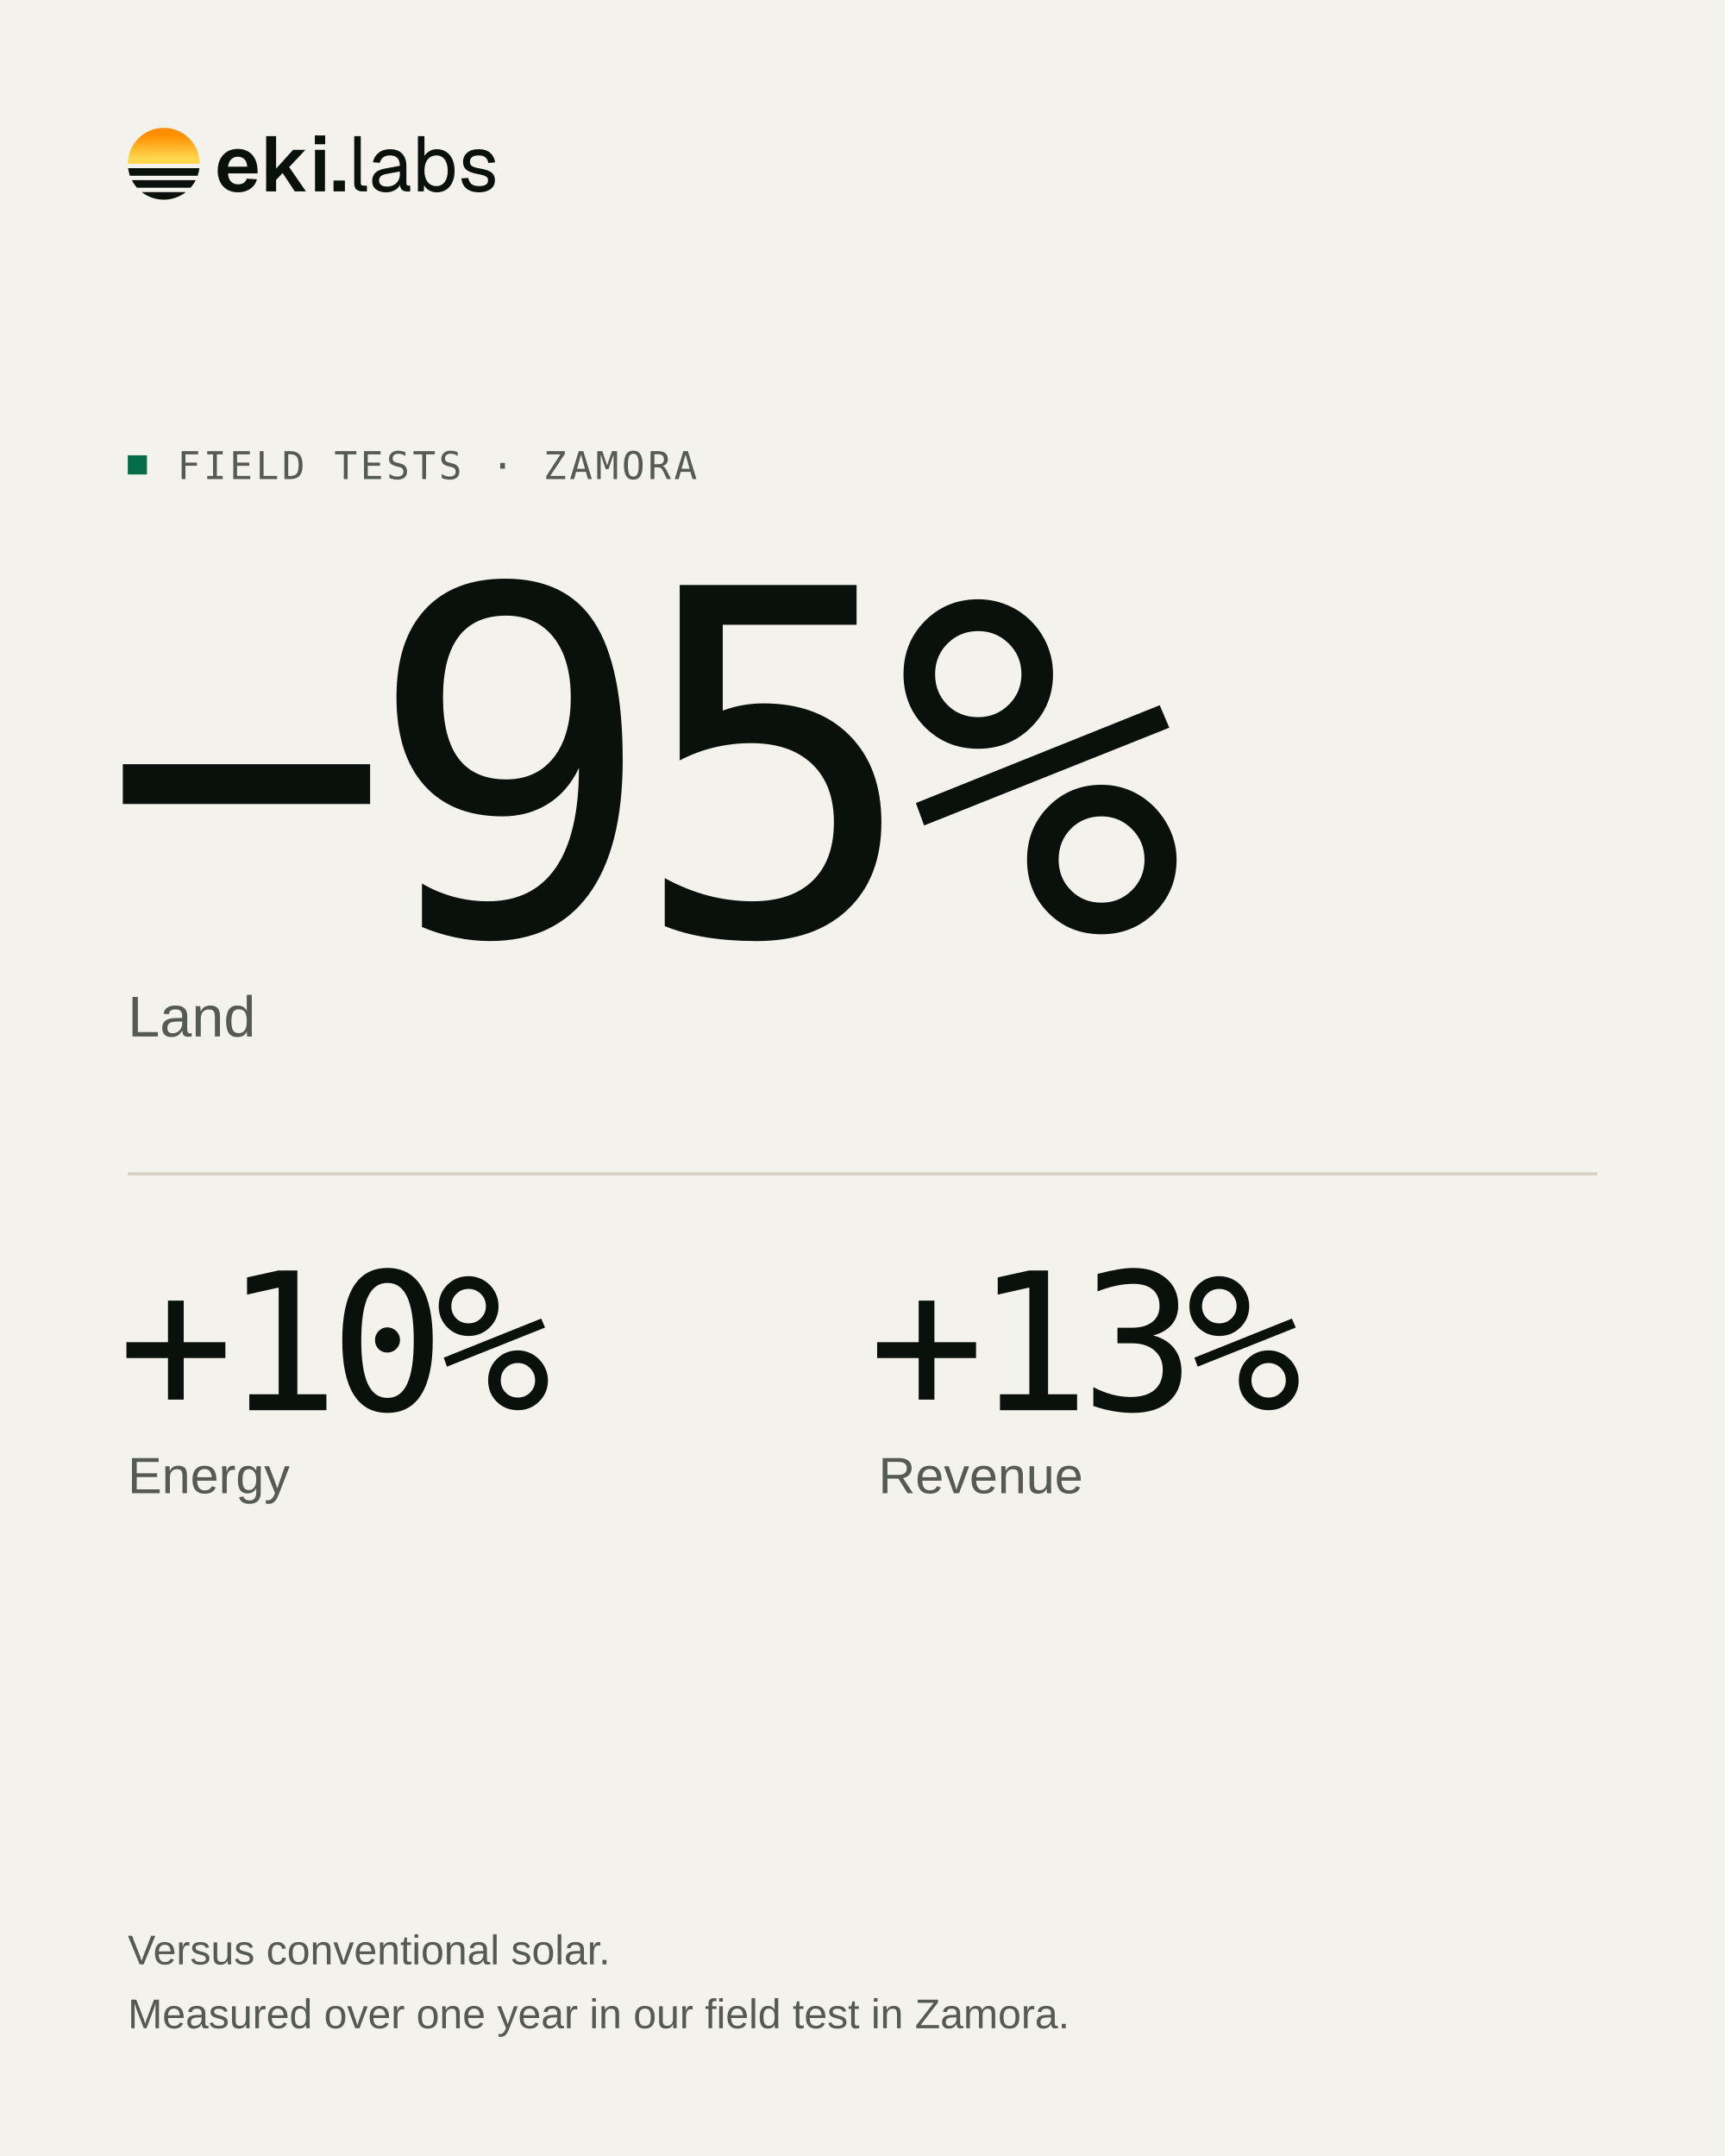
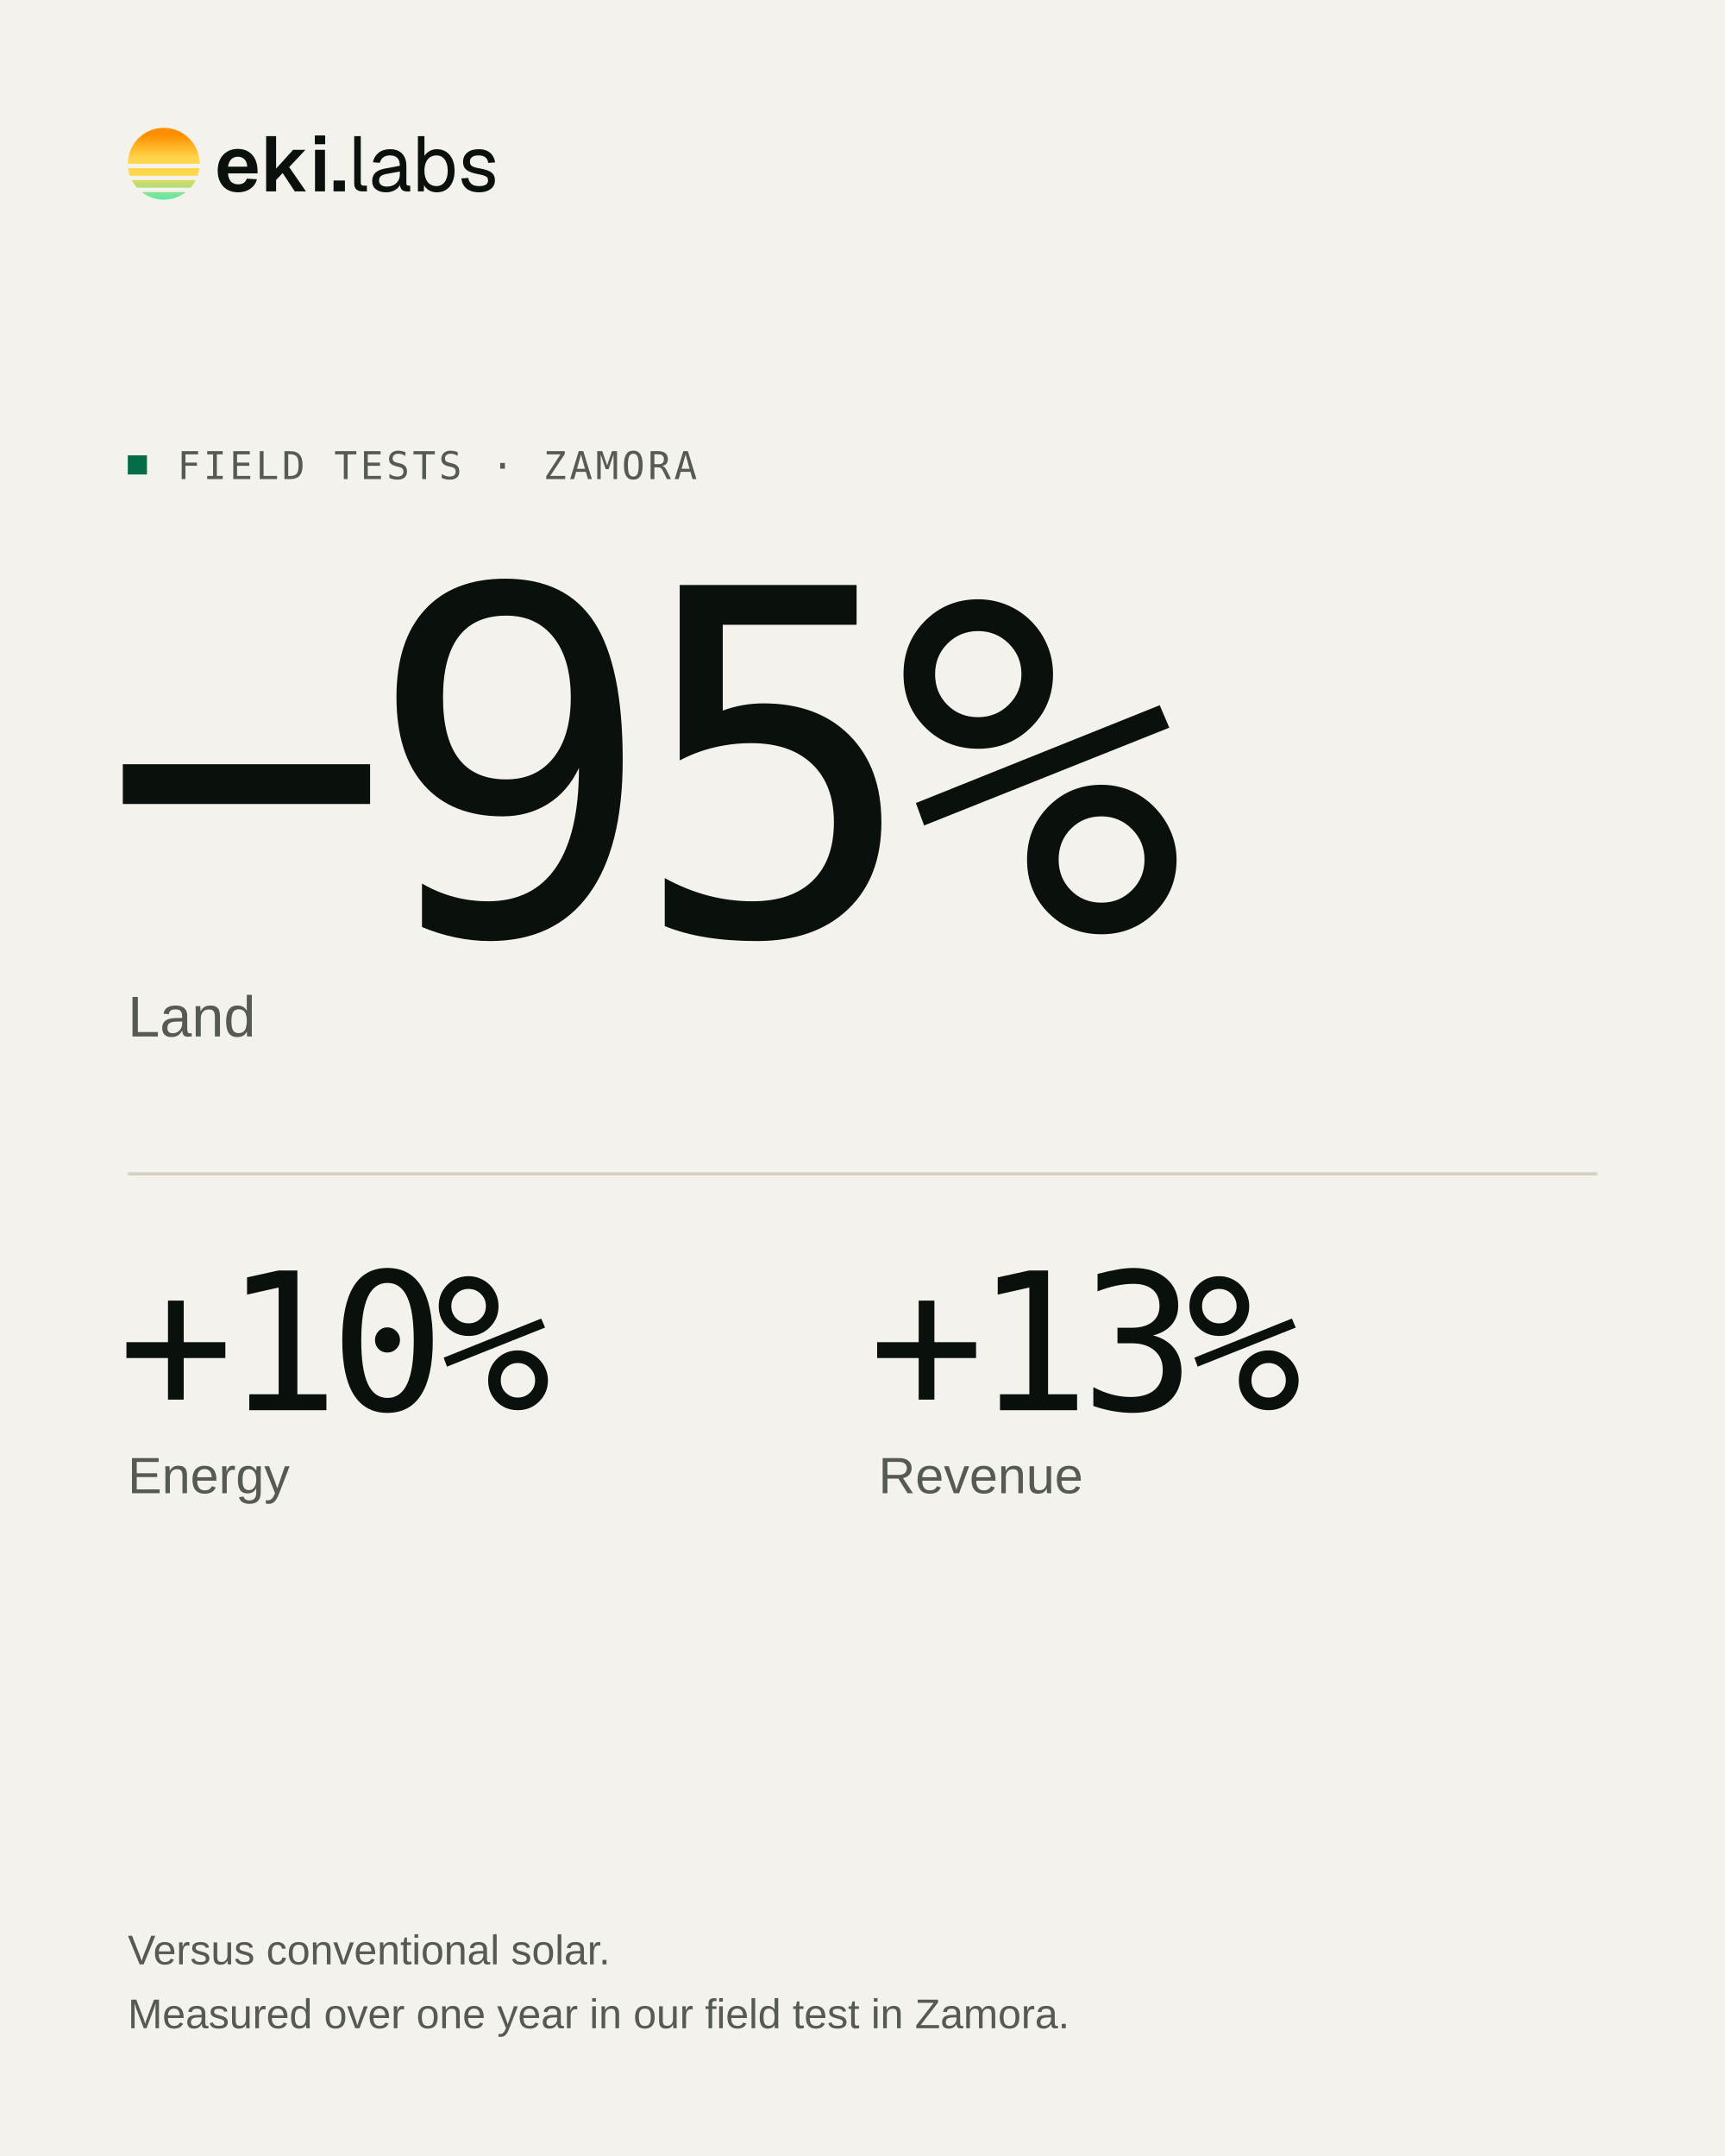
<svg xmlns="http://www.w3.org/2000/svg" width="1080" height="1350" viewBox="0 0 1080 1350">
  <rect width="1080" height="1350" fill="#F4F2EC" />
  <g transform="translate(80.04 119.84) scale(0.04874)">
    <defs>
-       <linearGradient id="eki-sun" gradientUnits="userSpaceOnUse" x1="0" y1="0" x2="0" y2="100">
+       <linearGradient id="eki-sun-full" gradientUnits="userSpaceOnUse" x1="0" y1="0" x2="0" y2="100">
        <stop offset="0" stop-color="#FF8F00" />
        <stop offset="0.1" stop-color="#FF8F00" />
        <stop offset="0.42" stop-color="#FFD54A" />
-         <stop offset="1" stop-color="#FFD54A" />
+         <stop offset="0.66" stop-color="#FFD54A" />
+         <stop offset="1" stop-color="#58E9AE" />
      </linearGradient>
    </defs>
    <g transform="translate(0 -816.5) scale(9.23)">
-       <path d="M0 50A50 50 0 0 1 100 50Z" fill="url(#eki-sun)" />
-       <path d="M0.38 56.14L99.62 56.14A50 50 0 0 1 97.14 66.67L2.86 66.67A50 50 0 0 1 0.38 56.14Z" fill="#0A100C" />
-       <path d="M5.51 72.81L94.49 72.81A50 50 0 0 1 87.27 83.33L12.73 83.33A50 50 0 0 1 5.51 72.81Z" fill="#0A100C" />
-       <path d="M19.31 89.47L80.69 89.47A50 50 0 0 1 50.00 100.00L50.00 100.00A50 50 0 0 1 19.31 89.47Z" fill="#0A100C" />
+       <path d="M0 50A50 50 0 0 1 100 50Z" fill="url(#eki-sun-full)" />
+       <path d="M0.38 56.14L99.62 56.14A50 50 0 0 1 97.14 66.67L2.86 66.67A50 50 0 0 1 0.38 56.14Z" fill="url(#eki-sun-full)" />
+       <path d="M5.51 72.81L94.49 72.81A50 50 0 0 1 87.27 83.33L12.73 83.33A50 50 0 0 1 5.51 72.81Z" fill="url(#eki-sun-full)" />
+       <path d="M19.31 89.47L80.69 89.47A50 50 0 0 1 50.00 100.00L50.00 100.00A50 50 0 0 1 19.31 89.47Z" fill="url(#eki-sun-full)" />
    </g>
    <g transform="translate(1115 0)">
      <path d="M300.6 12Q220.8 12 162.1 -22.4Q103.4 -56.8 71.3 -119.7Q39.2 -182.6 39.2 -267Q39.2 -351.4 71.3 -413.8Q103.4 -476.2 161.5 -511.1Q219.6 -546 298.2 -546Q374.4 -546 431.6 -511.9Q488.8 -477.8 520.1 -413.8Q551.4 -349.8 551.4 -260V-231.4H172Q175.8 -160.8 210.3 -125.6Q244.8 -90.4 302.2 -90.4Q345 -90.4 373.3 -109.5Q401.6 -128.6 413 -163.8L543.8 -155.6Q522.4 -78.2 457.7 -33.1Q393 12 300.6 12ZM172 -317.4H418.6Q414.6 -382.4 381.9 -413.8Q349.2 -445.2 298.2 -445.2Q246.8 -445.2 213.3 -412.3Q179.8 -379.4 172 -317.4Z" fill="#0A100C" />
      <path d="M661.4 0V-710H789.4V-292.6L1008.2 -534H1165.8L957.2 -311.8L1172.8 0H1029.2L873.4 -236L789.4 -146.8V0Z" fill="#0A100C" />
      <path d="M1289.4 0V-534H1417.4V0ZM1287 -605.4V-718.6H1419.8V-605.4Z" fill="#0A100C" />
      <path d="M1527.2 0V-139.8H1673.4V0Z" fill="#0A100C" />
      <path d="M1897 0Q1851 0 1822 -24Q1793 -48 1793 -100V-710H1877V-107Q1877 -91 1885.5 -82.5Q1894 -74 1910 -74H1956V0Z" fill="#0A100C" />
      <path d="M2203 12Q2121 12 2072.5 -26Q2024 -64 2024 -132Q2024 -200 2064 -239Q2104 -278 2191 -294L2379 -329Q2379 -396 2347.5 -429Q2316 -462 2253 -462Q2198 -462 2166 -437.5Q2134 -413 2122 -367L2033 -374Q2048 -449 2105.5 -495.5Q2163 -542 2253 -542Q2355 -542 2409 -484.5Q2463 -427 2463 -326V-107Q2463 -89 2469.5 -81.5Q2476 -74 2491 -74H2512V0Q2508 1 2499 1.5Q2490 2 2480 2Q2444 2 2421.5 -9.5Q2399 -21 2389 -45.5Q2379 -70 2379 -110L2389 -108Q2382 -74 2355 -46.5Q2328 -19 2288 -3.5Q2248 12 2203 12ZM2211 -62Q2264 -62 2301.5 -82.5Q2339 -103 2359 -138.5Q2379 -174 2379 -218V-256L2207 -224Q2153 -214 2132.5 -193.5Q2112 -173 2112 -140Q2112 -103 2138.5 -82.5Q2165 -62 2211 -62Z" fill="#0A100C" />
      <path d="M2854 12Q2799 12 2756 -12.5Q2713 -37 2690 -80L2687 0H2611V-710H2695V-456Q2715 -489 2757 -515.5Q2799 -542 2854 -542Q2924 -542 2975 -508Q3026 -474 3054 -412Q3082 -350 3082 -265Q3082 -180 3054 -118Q3026 -56 2975 -22Q2924 12 2854 12ZM2849 -68Q2916 -68 2955 -121Q2994 -174 2994 -265Q2994 -357 2955 -409.5Q2916 -462 2851 -462Q2802 -462 2767 -438.5Q2732 -415 2713.5 -371Q2695 -327 2695 -265Q2695 -205 2713.5 -160.5Q2732 -116 2766.5 -92Q2801 -68 2849 -68Z" fill="#0A100C" />
      <path d="M3399 12Q3326 12 3276.5 -11Q3227 -34 3200.5 -74.5Q3174 -115 3170 -167L3258 -173Q3266 -125 3297.5 -96.5Q3329 -68 3399 -68Q3453 -68 3482.5 -85.5Q3512 -103 3512 -142Q3512 -163 3502.5 -177Q3493 -191 3465 -201.5Q3437 -212 3383 -222Q3309 -236 3267 -257Q3225 -278 3208 -308Q3191 -338 3191 -380Q3191 -451 3243.5 -496.5Q3296 -542 3392 -542Q3462 -542 3506.5 -517.5Q3551 -493 3574 -454Q3597 -415 3602 -372L3514 -366Q3512 -391 3499 -413Q3486 -435 3460 -448.5Q3434 -462 3390 -462Q3333 -462 3306 -440Q3279 -418 3279 -384Q3279 -358 3289.5 -341.5Q3300 -325 3326.5 -314.5Q3353 -304 3399 -296Q3477 -283 3521 -263Q3565 -243 3582.5 -213.5Q3600 -184 3600 -142Q3600 -69 3543.5 -28.5Q3487 12 3399 12Z" fill="#0A100C" />
    </g>
  </g>
  <rect x="80" y="285.1" width="12" height="12" fill="#056C4A" />
  <text x="111" y="300" font-family="'Geist Mono', Menlo, monospace" font-size="24" font-weight="500" fill="#555A52" text-anchor="start" letter-spacing="1.92">FIELD TESTS · ZAMORA</text>
  <text x="64" y="585.0" font-family="'Geist Mono', Menlo, monospace" font-size="300" font-weight="400" fill="#0A100C" text-anchor="start" letter-spacing="-15.00">−95%</text>
  <text x="80" y="649.0" font-family="'Work Sans', Arial, sans-serif" font-size="36" font-weight="400" fill="#555A52" text-anchor="start">Land</text>
  <rect x="80" y="734.0" width="920" height="2" fill="#D6D1C3" />
  <text x="74" y="883.0" font-family="'Geist Mono', Menlo, monospace" font-size="120" font-weight="400" fill="#0A100C" text-anchor="start" letter-spacing="-6.00">+10%</text>
  <text x="80" y="935.0" font-family="'Work Sans', Arial, sans-serif" font-size="32" font-weight="400" fill="#555A52" text-anchor="start">Energy</text>
  <text x="544" y="883.0" font-family="'Geist Mono', Menlo, monospace" font-size="120" font-weight="400" fill="#0A100C" text-anchor="start" letter-spacing="-6.00">+13%</text>
  <text x="550" y="935.0" font-family="'Work Sans', Arial, sans-serif" font-size="32" font-weight="400" fill="#555A52" text-anchor="start">Revenue</text>
  <text x="80" y="1230" font-family="'Work Sans', Arial, sans-serif" font-size="26" font-weight="400" fill="#555A52" text-anchor="start">Versus conventional solar.</text>
  <text x="80" y="1270" font-family="'Work Sans', Arial, sans-serif" font-size="26" font-weight="400" fill="#555A52" text-anchor="start">Measured over one year in our field test in Zamora.</text>
</svg>
